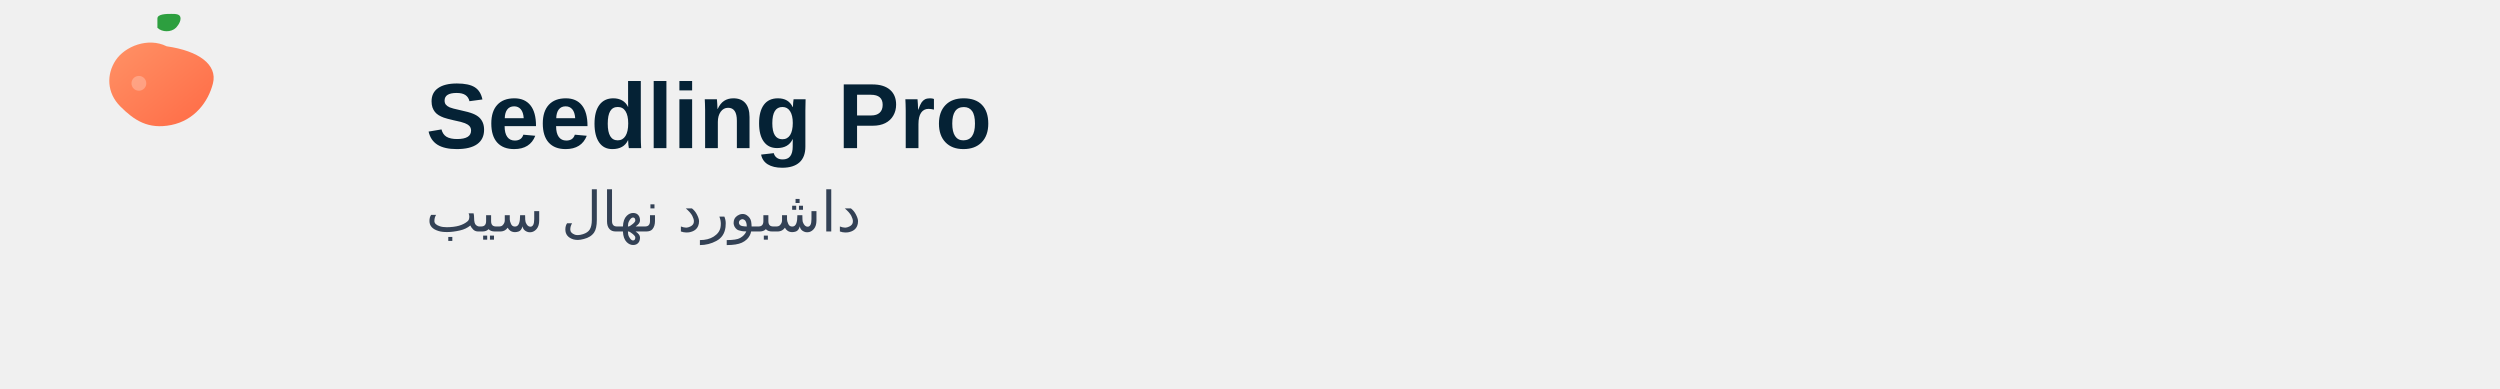
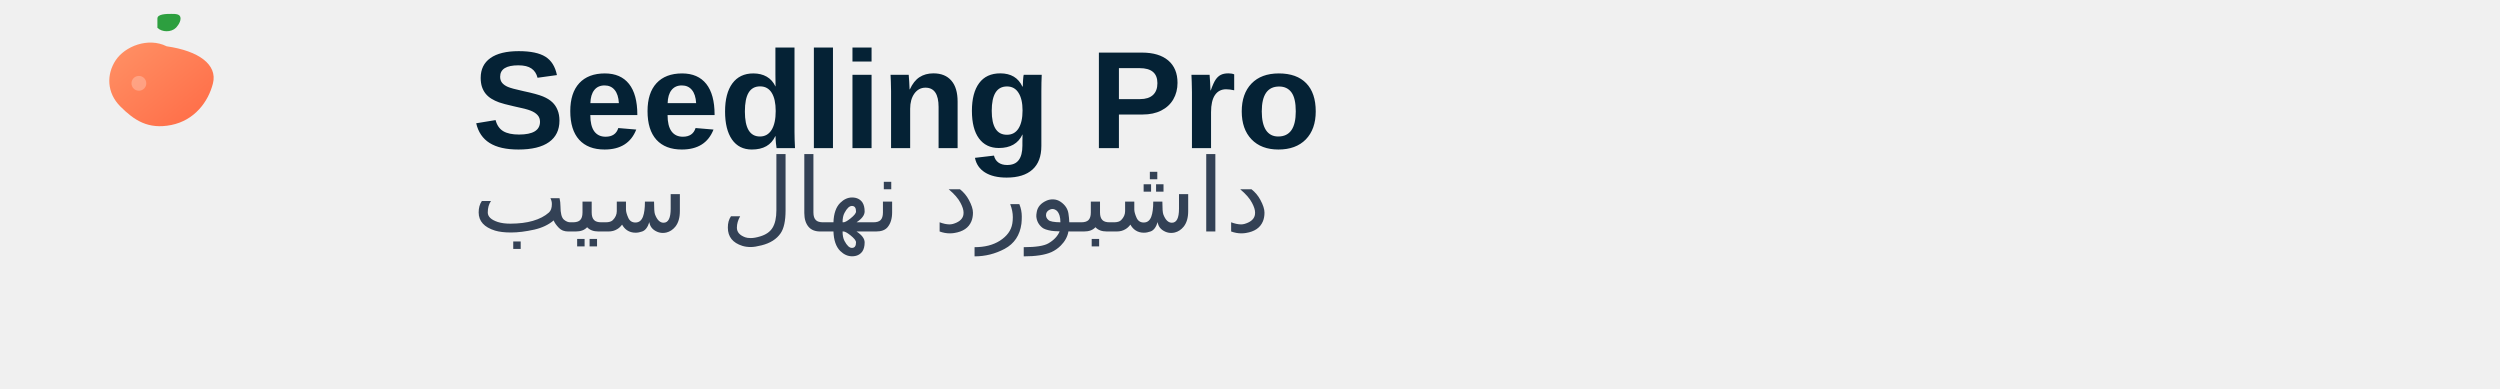
<svg xmlns="http://www.w3.org/2000/svg" width="540" height="84" viewBox="0 0 540 84">
  <defs>
    <linearGradient id="g" x1="0" x2="1" y1="0" y2="1">
      <stop offset="0" stop-color="#ff9266" />
      <stop offset="1" stop-color="#ff6a45" />
    </linearGradient>
  </defs>
  <rect rx="12" width="540" height="84" fill="#ffffff" opacity="0.0" />
  <g transform="translate(8,4)">
    <path d="M28 6c-4-2-9 0-11 3s-2 7 1 10 6 5 11 4 8-5 9-9-3-7-10-8z" fill="url(#g)" />
    <path d="M26 2c1 1 3 1 4 0 0 0 1-1 1-2s-1-1-2-1-3 0-3 1-0 1 0 2z" fill="#2d9f3f" />
    <circle cx="22" cy="14" r="1.6" fill="#ffffff" opacity="0.25" />
  </g>
  <g transform="translate(72,14)">
-     <text x="20" y="18" font-family="Vazir, Arial, sans-serif" font-size="20" font-weight="700" fill="#052235">Seedling Pro</text>
-     <text x="20" y="36" font-family="Vazir, Arial, sans-serif" font-size="12" fill="#334155">داشبورد نهال سیب</text>
+     <text x="30" y="18" font-family="Vazir, Arial, sans-serif" font-size="30" font-weight="700" fill="#052235">Seedling Pro</text>
+     <text x="30" y="36" font-family="Vazir, Arial, sans-serif" font-size="22" fill="#334155">داشبورد نهال سیب</text>
  </g>
</svg>
